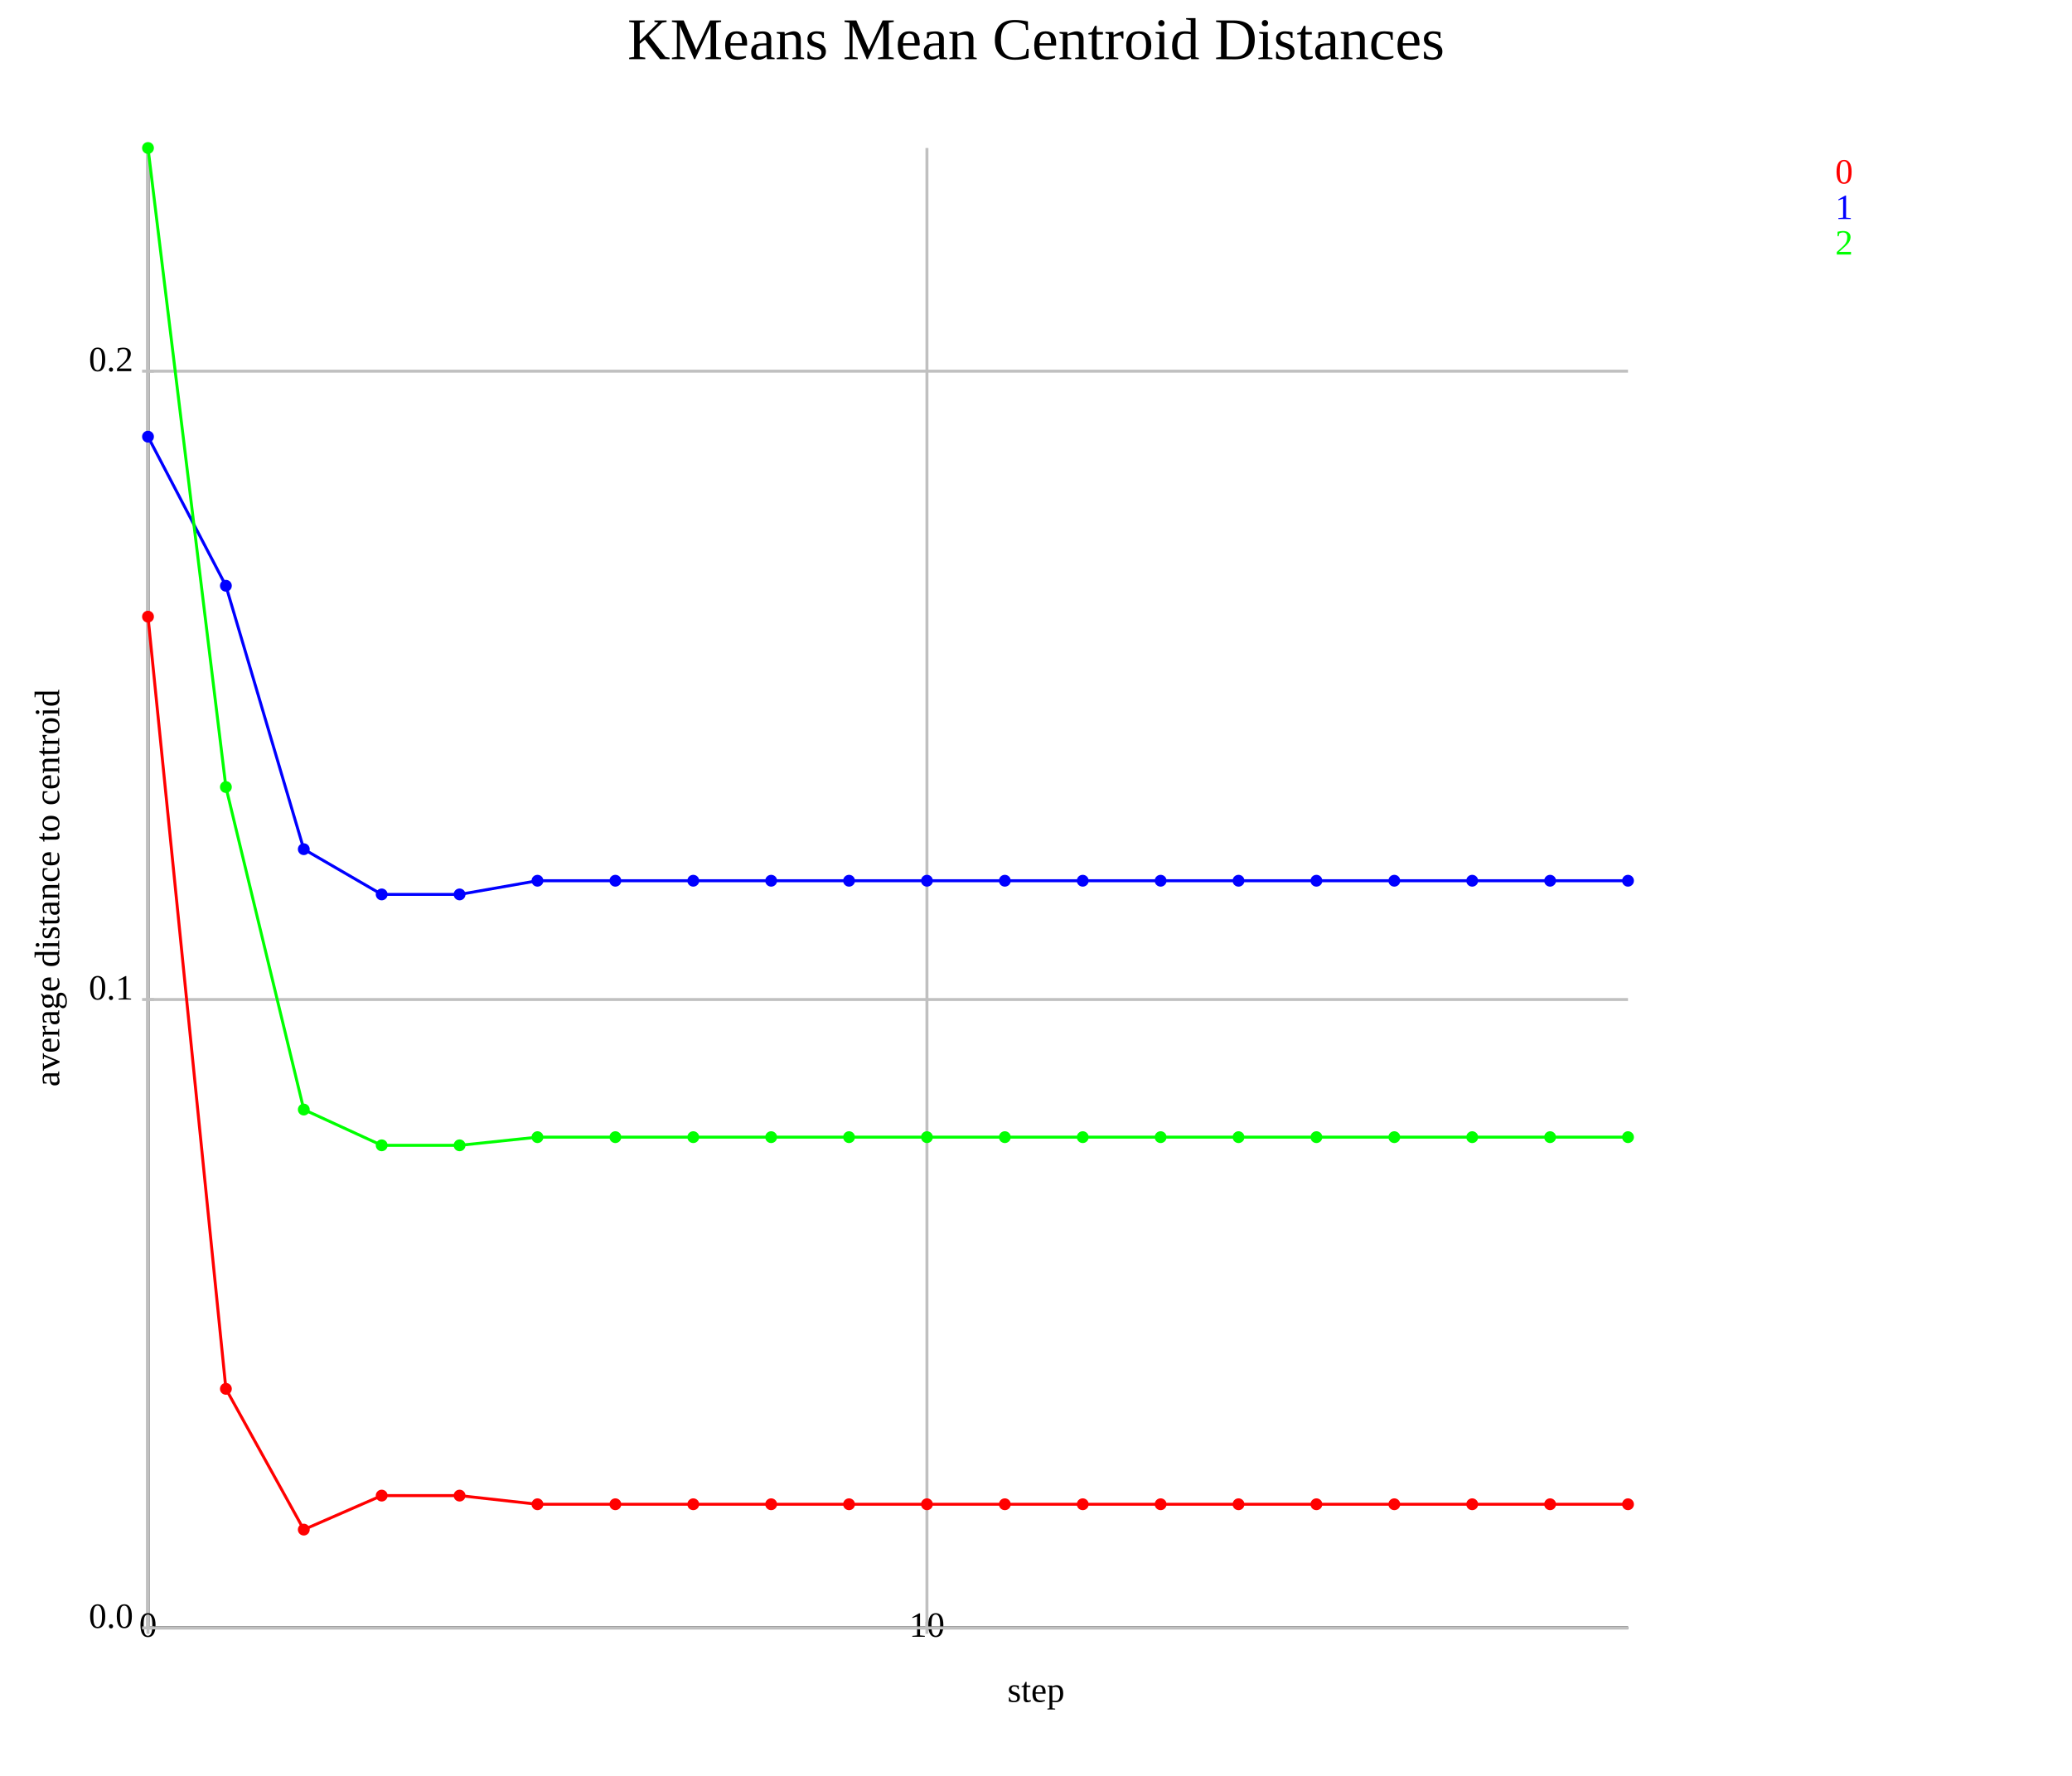
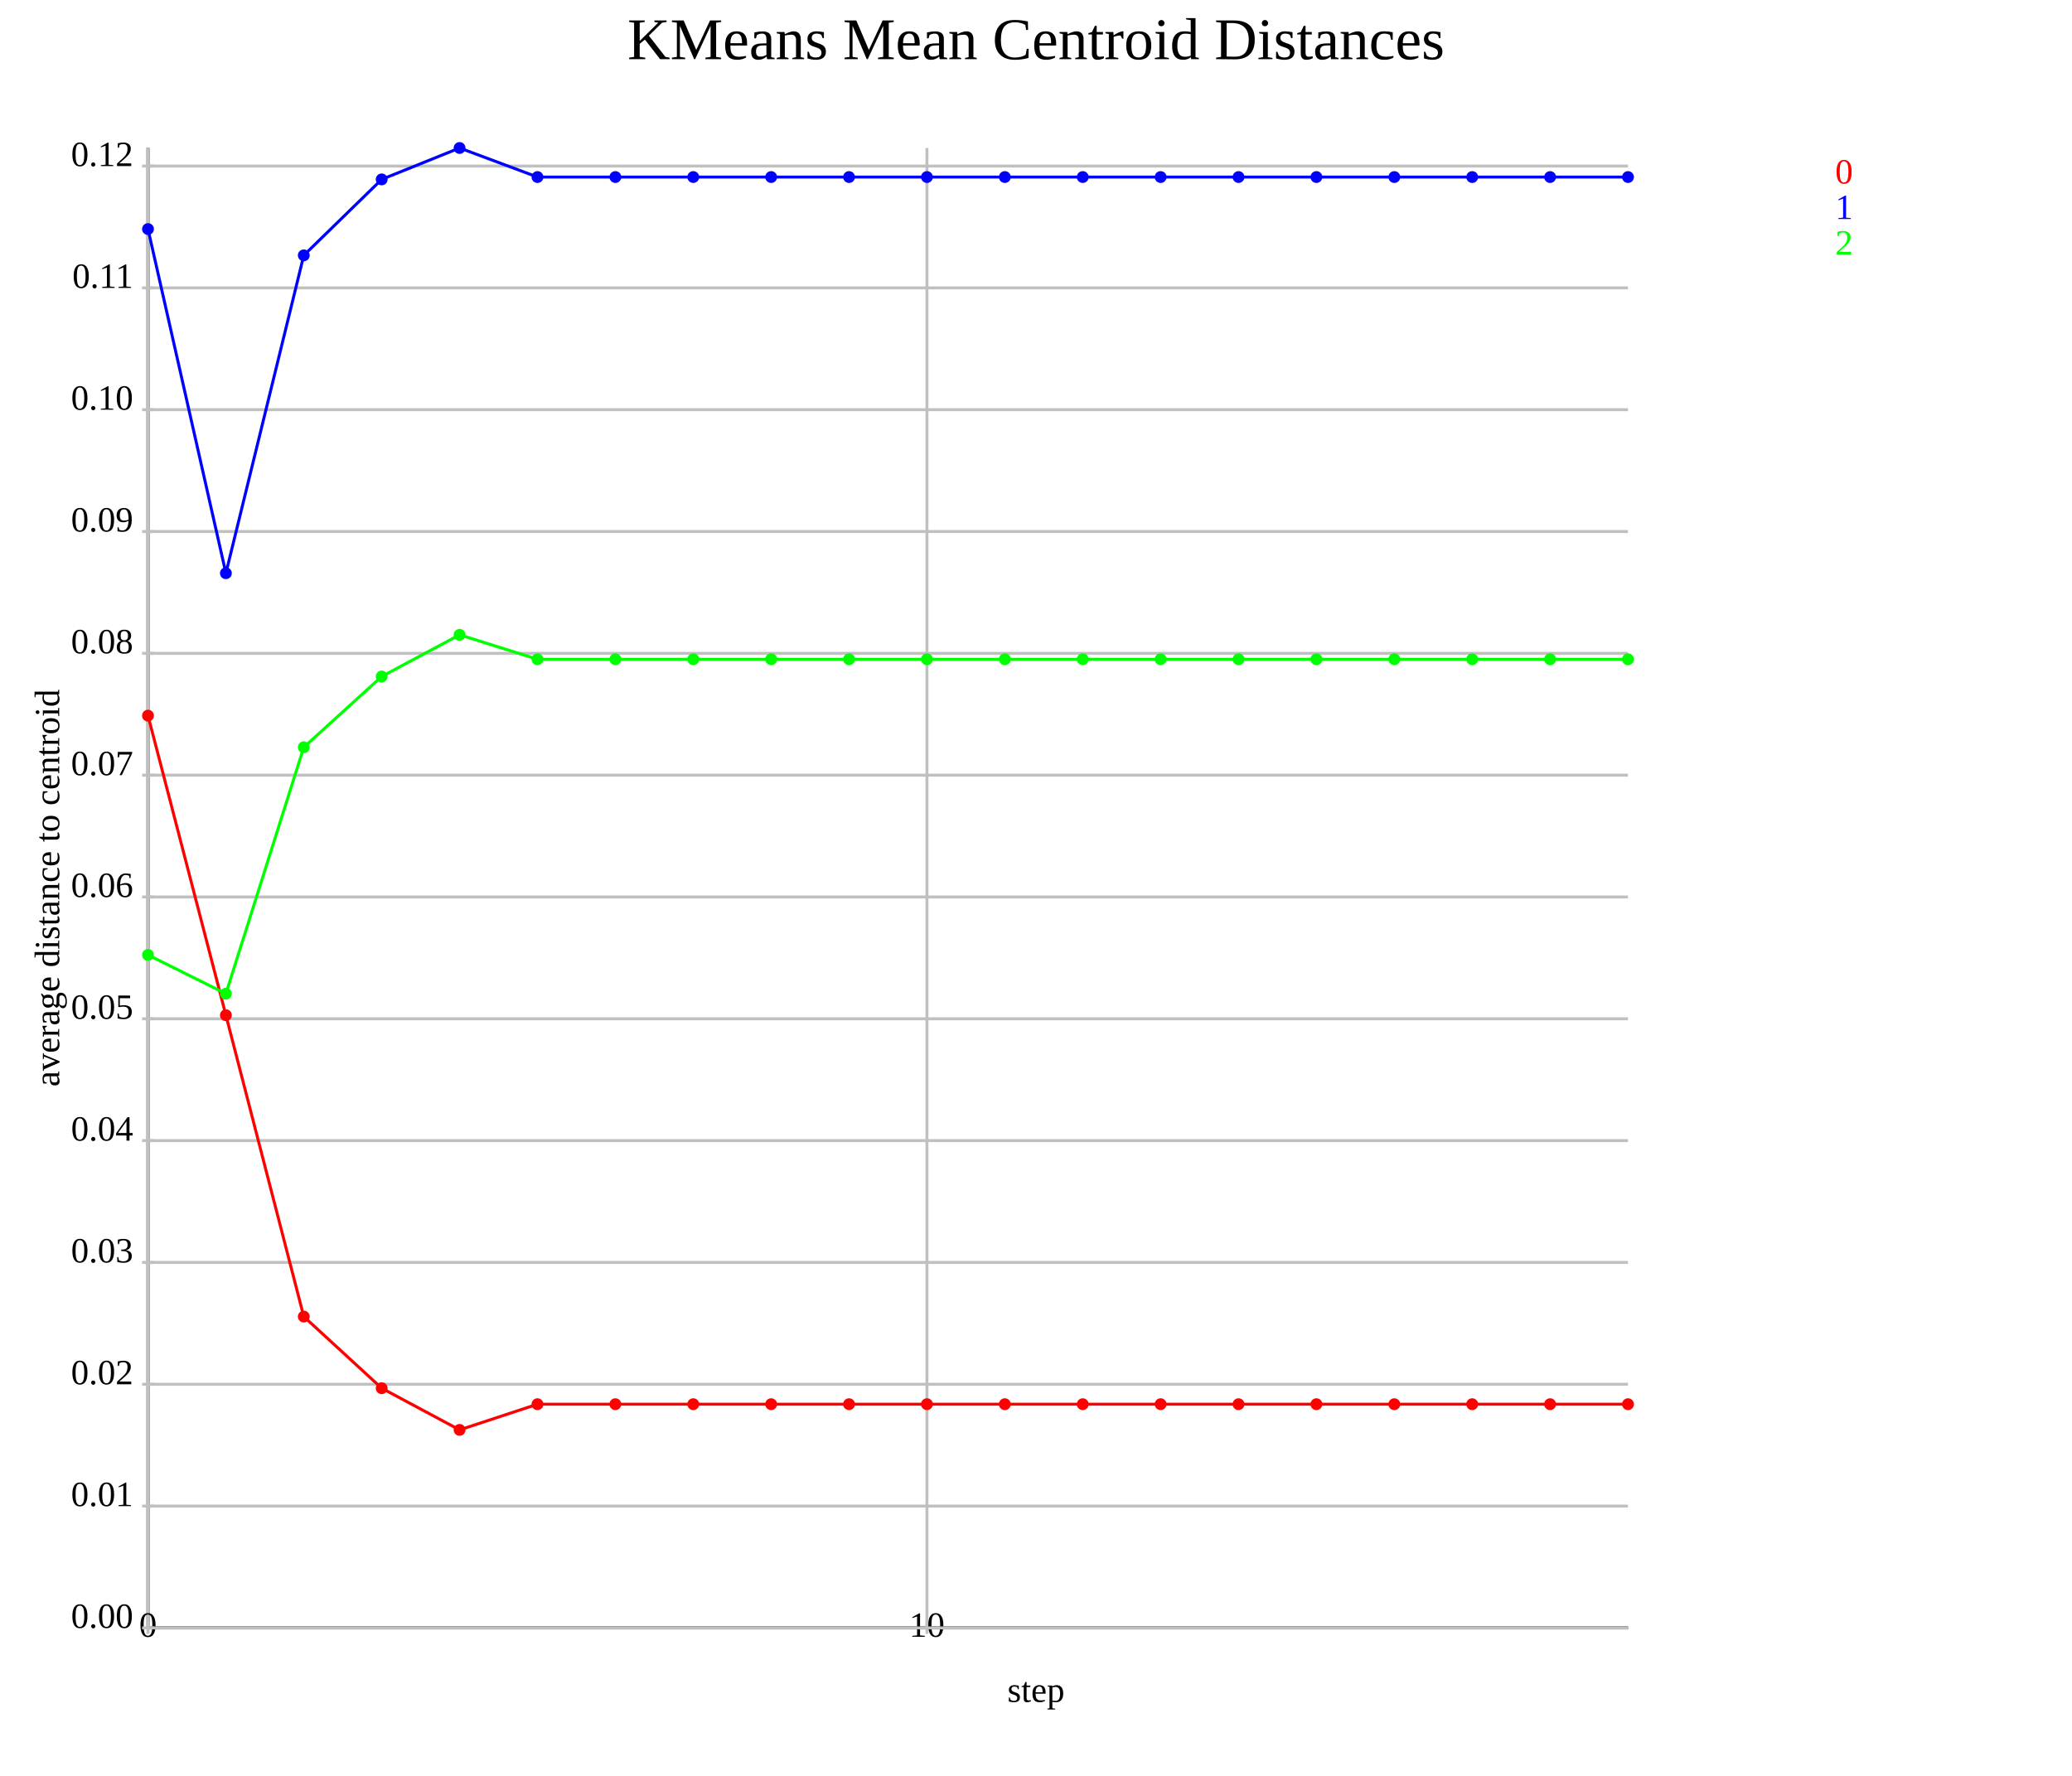
<svg xmlns="http://www.w3.org/2000/svg" version="1.1" width="700.0" height="600.0">
  <style>.caption {
  font-size: 14px;
  font-family: Georgia, serif;
}
</style>
  <line x1="50.0" y1="550.0" x2="550.0" y2="550.0" stroke="rgb(0,0,0)" stroke-width="1" />
  <line x1="50.0" y1="550.0" x2="50.0" y2="50.0" stroke="rgb(0,0,0)" stroke-width="1" />
  <line x1="50.0" y1="550.0" x2="50.0" y2="50.0" stroke="rgb(192,192,192)" stroke-width="1" />
  <line x1="50.0" y1="548.0" x2="50.0" y2="552.0" stroke="rgb(192,192,192)" stroke-width="1" />
  <text text-anchor="middle" alignment-baseline="hanging" x="50.0" y="553.0" font-size="12.0">0</text>
  <line x1="313.158" y1="550.0" x2="313.158" y2="50.0" stroke="rgb(192,192,192)" stroke-width="1" />
  <line x1="313.158" y1="548.0" x2="313.158" y2="552.0" stroke="rgb(192,192,192)" stroke-width="1" />
  <text text-anchor="middle" alignment-baseline="hanging" x="313.158" y="553.0" font-size="12.0">10</text>
  <line x1="50.0" y1="550.0" x2="550.0" y2="550.0" stroke="rgb(192,192,192)" stroke-width="1" />
-   <text text-anchor="end" alignment-baseline="middle" x="45.0" y="550.0" font-size="12.0">0.0</text>
+   <text text-anchor="end" alignment-baseline="middle" x="45.0" y="550.0" font-size="12.0">0.00</text>
  <line x1="48.0" y1="550.0" x2="52.0" y2="550.0" stroke="rgb(192,192,192)" stroke-width="1" />
-   <line x1="50.0" y1="337.701" x2="550.0" y2="337.701" stroke="rgb(192,192,192)" stroke-width="1" />
-   <text text-anchor="end" alignment-baseline="middle" x="45.0" y="337.701" font-size="12.0">0.1</text>
-   <line x1="48.0" y1="337.701" x2="52.0" y2="337.701" stroke="rgb(192,192,192)" stroke-width="1" />
-   <line x1="50.0" y1="125.403" x2="550.0" y2="125.403" stroke="rgb(192,192,192)" stroke-width="1" />
-   <text text-anchor="end" alignment-baseline="middle" x="45.0" y="125.403" font-size="12.0">0.2</text>
-   <line x1="48.0" y1="125.403" x2="52.0" y2="125.403" stroke="rgb(192,192,192)" stroke-width="1" />
-   <polyline points="50.0,208.348 76.316,469.236 102.632,516.794 128.947,505.306 155.263,505.306 181.579,508.229 207.895,508.229 234.211,508.229 260.526,508.229 286.842,508.229 313.158,508.229 339.474,508.229 365.789,508.229 392.105,508.229 418.421,508.229 444.737,508.229 471.053,508.229 497.368,508.229 523.684,508.229 550.0,508.229" fill="none" stroke="rgb(255,0,0)" stroke-width="1" />
-   <circle cx="50.0" cy="208.348" r="2" fill="rgb(255,0,0)" />
-   <circle cx="76.316" cy="469.236" r="2" fill="rgb(255,0,0)" />
-   <circle cx="102.632" cy="516.794" r="2" fill="rgb(255,0,0)" />
-   <circle cx="128.947" cy="505.306" r="2" fill="rgb(255,0,0)" />
-   <circle cx="155.263" cy="505.306" r="2" fill="rgb(255,0,0)" />
-   <circle cx="181.579" cy="508.229" r="2" fill="rgb(255,0,0)" />
-   <circle cx="207.895" cy="508.229" r="2" fill="rgb(255,0,0)" />
-   <circle cx="234.211" cy="508.229" r="2" fill="rgb(255,0,0)" />
-   <circle cx="260.526" cy="508.229" r="2" fill="rgb(255,0,0)" />
-   <circle cx="286.842" cy="508.229" r="2" fill="rgb(255,0,0)" />
-   <circle cx="313.158" cy="508.229" r="2" fill="rgb(255,0,0)" />
-   <circle cx="339.474" cy="508.229" r="2" fill="rgb(255,0,0)" />
-   <circle cx="365.789" cy="508.229" r="2" fill="rgb(255,0,0)" />
-   <circle cx="392.105" cy="508.229" r="2" fill="rgb(255,0,0)" />
-   <circle cx="418.421" cy="508.229" r="2" fill="rgb(255,0,0)" />
-   <circle cx="444.737" cy="508.229" r="2" fill="rgb(255,0,0)" />
-   <circle cx="471.053" cy="508.229" r="2" fill="rgb(255,0,0)" />
-   <circle cx="497.368" cy="508.229" r="2" fill="rgb(255,0,0)" />
-   <circle cx="523.684" cy="508.229" r="2" fill="rgb(255,0,0)" />
-   <circle cx="550.0" cy="508.229" r="2" fill="rgb(255,0,0)" />
-   <polyline points="50.0,147.536 76.316,197.908 102.632,286.908 128.947,302.189 155.263,302.189 181.579,297.565 207.895,297.565 234.211,297.565 260.526,297.565 286.842,297.565 313.158,297.565 339.474,297.565 365.789,297.565 392.105,297.565 418.421,297.565 444.737,297.565 471.053,297.565 497.368,297.565 523.684,297.565 550.0,297.565" fill="none" stroke="rgb(0,0,255)" stroke-width="1" />
-   <circle cx="50.0" cy="147.536" r="2" fill="rgb(0,0,255)" />
-   <circle cx="76.316" cy="197.908" r="2" fill="rgb(0,0,255)" />
-   <circle cx="102.632" cy="286.908" r="2" fill="rgb(0,0,255)" />
-   <circle cx="128.947" cy="302.189" r="2" fill="rgb(0,0,255)" />
-   <circle cx="155.263" cy="302.189" r="2" fill="rgb(0,0,255)" />
-   <circle cx="181.579" cy="297.565" r="2" fill="rgb(0,0,255)" />
-   <circle cx="207.895" cy="297.565" r="2" fill="rgb(0,0,255)" />
-   <circle cx="234.211" cy="297.565" r="2" fill="rgb(0,0,255)" />
-   <circle cx="260.526" cy="297.565" r="2" fill="rgb(0,0,255)" />
-   <circle cx="286.842" cy="297.565" r="2" fill="rgb(0,0,255)" />
-   <circle cx="313.158" cy="297.565" r="2" fill="rgb(0,0,255)" />
-   <circle cx="339.474" cy="297.565" r="2" fill="rgb(0,0,255)" />
-   <circle cx="365.789" cy="297.565" r="2" fill="rgb(0,0,255)" />
-   <circle cx="392.105" cy="297.565" r="2" fill="rgb(0,0,255)" />
-   <circle cx="418.421" cy="297.565" r="2" fill="rgb(0,0,255)" />
-   <circle cx="444.737" cy="297.565" r="2" fill="rgb(0,0,255)" />
-   <circle cx="471.053" cy="297.565" r="2" fill="rgb(0,0,255)" />
-   <circle cx="497.368" cy="297.565" r="2" fill="rgb(0,0,255)" />
-   <circle cx="523.684" cy="297.565" r="2" fill="rgb(0,0,255)" />
-   <circle cx="550.0" cy="297.565" r="2" fill="rgb(0,0,255)" />
-   <polyline points="50.0,50.0 76.316,265.909 102.632,374.876 128.947,386.961 155.263,386.961 181.579,384.2 207.895,384.2 234.211,384.2 260.526,384.2 286.842,384.2 313.158,384.2 339.474,384.2 365.789,384.2 392.105,384.2 418.421,384.2 444.737,384.2 471.053,384.2 497.368,384.2 523.684,384.2 550.0,384.2" fill="none" stroke="rgb(0,255,0)" stroke-width="1" />
-   <circle cx="50.0" cy="50.0" r="2" fill="rgb(0,255,0)" />
-   <circle cx="76.316" cy="265.909" r="2" fill="rgb(0,255,0)" />
-   <circle cx="102.632" cy="374.876" r="2" fill="rgb(0,255,0)" />
-   <circle cx="128.947" cy="386.961" r="2" fill="rgb(0,255,0)" />
-   <circle cx="155.263" cy="386.961" r="2" fill="rgb(0,255,0)" />
-   <circle cx="181.579" cy="384.2" r="2" fill="rgb(0,255,0)" />
-   <circle cx="207.895" cy="384.2" r="2" fill="rgb(0,255,0)" />
-   <circle cx="234.211" cy="384.2" r="2" fill="rgb(0,255,0)" />
-   <circle cx="260.526" cy="384.2" r="2" fill="rgb(0,255,0)" />
-   <circle cx="286.842" cy="384.2" r="2" fill="rgb(0,255,0)" />
-   <circle cx="313.158" cy="384.2" r="2" fill="rgb(0,255,0)" />
-   <circle cx="339.474" cy="384.2" r="2" fill="rgb(0,255,0)" />
-   <circle cx="365.789" cy="384.2" r="2" fill="rgb(0,255,0)" />
-   <circle cx="392.105" cy="384.2" r="2" fill="rgb(0,255,0)" />
-   <circle cx="418.421" cy="384.2" r="2" fill="rgb(0,255,0)" />
-   <circle cx="444.737" cy="384.2" r="2" fill="rgb(0,255,0)" />
-   <circle cx="471.053" cy="384.2" r="2" fill="rgb(0,255,0)" />
-   <circle cx="497.368" cy="384.2" r="2" fill="rgb(0,255,0)" />
-   <circle cx="523.684" cy="384.2" r="2" fill="rgb(0,255,0)" />
-   <circle cx="550.0" cy="384.2" r="2" fill="rgb(0,255,0)" />
+   <line x1="50.0" y1="508.842" x2="550.0" y2="508.842" stroke="rgb(192,192,192)" stroke-width="1" />
+   <text text-anchor="end" alignment-baseline="middle" x="45.0" y="508.842" font-size="12.0">0.01</text>
+   <line x1="48.0" y1="508.842" x2="52.0" y2="508.842" stroke="rgb(192,192,192)" stroke-width="1" />
+   <line x1="50.0" y1="467.684" x2="550.0" y2="467.684" stroke="rgb(192,192,192)" stroke-width="1" />
+   <text text-anchor="end" alignment-baseline="middle" x="45.0" y="467.684" font-size="12.0">0.02</text>
+   <line x1="48.0" y1="467.684" x2="52.0" y2="467.684" stroke="rgb(192,192,192)" stroke-width="1" />
+   <line x1="50.0" y1="426.527" x2="550.0" y2="426.527" stroke="rgb(192,192,192)" stroke-width="1" />
+   <text text-anchor="end" alignment-baseline="middle" x="45.0" y="426.527" font-size="12.0">0.03</text>
+   <line x1="48.0" y1="426.527" x2="52.0" y2="426.527" stroke="rgb(192,192,192)" stroke-width="1" />
+   <line x1="50.0" y1="385.369" x2="550.0" y2="385.369" stroke="rgb(192,192,192)" stroke-width="1" />
+   <text text-anchor="end" alignment-baseline="middle" x="45.0" y="385.369" font-size="12.0">0.04</text>
+   <line x1="48.0" y1="385.369" x2="52.0" y2="385.369" stroke="rgb(192,192,192)" stroke-width="1" />
+   <line x1="50.0" y1="344.211" x2="550.0" y2="344.211" stroke="rgb(192,192,192)" stroke-width="1" />
+   <text text-anchor="end" alignment-baseline="middle" x="45.0" y="344.211" font-size="12.0">0.05</text>
+   <line x1="48.0" y1="344.211" x2="52.0" y2="344.211" stroke="rgb(192,192,192)" stroke-width="1" />
+   <line x1="50.0" y1="303.053" x2="550.0" y2="303.053" stroke="rgb(192,192,192)" stroke-width="1" />
+   <text text-anchor="end" alignment-baseline="middle" x="45.0" y="303.053" font-size="12.0">0.06</text>
+   <line x1="48.0" y1="303.053" x2="52.0" y2="303.053" stroke="rgb(192,192,192)" stroke-width="1" />
+   <line x1="50.0" y1="261.895" x2="550.0" y2="261.895" stroke="rgb(192,192,192)" stroke-width="1" />
+   <text text-anchor="end" alignment-baseline="middle" x="45.0" y="261.895" font-size="12.0">0.07</text>
+   <line x1="48.0" y1="261.895" x2="52.0" y2="261.895" stroke="rgb(192,192,192)" stroke-width="1" />
+   <line x1="50.0" y1="220.738" x2="550.0" y2="220.738" stroke="rgb(192,192,192)" stroke-width="1" />
+   <text text-anchor="end" alignment-baseline="middle" x="45.0" y="220.738" font-size="12.0">0.08</text>
+   <line x1="48.0" y1="220.738" x2="52.0" y2="220.738" stroke="rgb(192,192,192)" stroke-width="1" />
+   <line x1="50.0" y1="179.58" x2="550.0" y2="179.58" stroke="rgb(192,192,192)" stroke-width="1" />
+   <text text-anchor="end" alignment-baseline="middle" x="45.0" y="179.58" font-size="12.0">0.09</text>
+   <line x1="48.0" y1="179.58" x2="52.0" y2="179.58" stroke="rgb(192,192,192)" stroke-width="1" />
+   <line x1="50.0" y1="138.422" x2="550.0" y2="138.422" stroke="rgb(192,192,192)" stroke-width="1" />
+   <text text-anchor="end" alignment-baseline="middle" x="45.0" y="138.422" font-size="12.0">0.10</text>
+   <line x1="48.0" y1="138.422" x2="52.0" y2="138.422" stroke="rgb(192,192,192)" stroke-width="1" />
+   <line x1="50.0" y1="97.264" x2="550.0" y2="97.264" stroke="rgb(192,192,192)" stroke-width="1" />
+   <text text-anchor="end" alignment-baseline="middle" x="45.0" y="97.264" font-size="12.0">0.11</text>
+   <line x1="48.0" y1="97.264" x2="52.0" y2="97.264" stroke="rgb(192,192,192)" stroke-width="1" />
+   <line x1="50.0" y1="56.106" x2="550.0" y2="56.106" stroke="rgb(192,192,192)" stroke-width="1" />
+   <text text-anchor="end" alignment-baseline="middle" x="45.0" y="56.106" font-size="12.0">0.12</text>
+   <line x1="48.0" y1="56.106" x2="52.0" y2="56.106" stroke="rgb(192,192,192)" stroke-width="1" />
+   <polyline points="50.0,241.787 76.316,342.998 102.632,444.823 128.947,469.019 155.263,483.101 181.579,474.421 207.895,474.421 234.211,474.421 260.526,474.421 286.842,474.421 313.158,474.421 339.474,474.421 365.789,474.421 392.105,474.421 418.421,474.421 444.737,474.421 471.053,474.421 497.368,474.421 523.684,474.421 550.0,474.421" fill="none" stroke="rgb(255,0,0)" stroke-width="1" />
+   <circle cx="50.0" cy="241.787" r="2" fill="rgb(255,0,0)" />
+   <circle cx="76.316" cy="342.998" r="2" fill="rgb(255,0,0)" />
+   <circle cx="102.632" cy="444.823" r="2" fill="rgb(255,0,0)" />
+   <circle cx="128.947" cy="469.019" r="2" fill="rgb(255,0,0)" />
+   <circle cx="155.263" cy="483.101" r="2" fill="rgb(255,0,0)" />
+   <circle cx="181.579" cy="474.421" r="2" fill="rgb(255,0,0)" />
+   <circle cx="207.895" cy="474.421" r="2" fill="rgb(255,0,0)" />
+   <circle cx="234.211" cy="474.421" r="2" fill="rgb(255,0,0)" />
+   <circle cx="260.526" cy="474.421" r="2" fill="rgb(255,0,0)" />
+   <circle cx="286.842" cy="474.421" r="2" fill="rgb(255,0,0)" />
+   <circle cx="313.158" cy="474.421" r="2" fill="rgb(255,0,0)" />
+   <circle cx="339.474" cy="474.421" r="2" fill="rgb(255,0,0)" />
+   <circle cx="365.789" cy="474.421" r="2" fill="rgb(255,0,0)" />
+   <circle cx="392.105" cy="474.421" r="2" fill="rgb(255,0,0)" />
+   <circle cx="418.421" cy="474.421" r="2" fill="rgb(255,0,0)" />
+   <circle cx="444.737" cy="474.421" r="2" fill="rgb(255,0,0)" />
+   <circle cx="471.053" cy="474.421" r="2" fill="rgb(255,0,0)" />
+   <circle cx="497.368" cy="474.421" r="2" fill="rgb(255,0,0)" />
+   <circle cx="523.684" cy="474.421" r="2" fill="rgb(255,0,0)" />
+   <circle cx="550.0" cy="474.421" r="2" fill="rgb(255,0,0)" />
+   <polyline points="50.0,77.398 76.316,193.664 102.632,86.273 128.947,60.61 155.263,50.0 181.579,59.817 207.895,59.817 234.211,59.817 260.526,59.817 286.842,59.817 313.158,59.817 339.474,59.817 365.789,59.817 392.105,59.817 418.421,59.817 444.737,59.817 471.053,59.817 497.368,59.817 523.684,59.817 550.0,59.817" fill="none" stroke="rgb(0,0,255)" stroke-width="1" />
+   <circle cx="50.0" cy="77.398" r="2" fill="rgb(0,0,255)" />
+   <circle cx="76.316" cy="193.664" r="2" fill="rgb(0,0,255)" />
+   <circle cx="102.632" cy="86.273" r="2" fill="rgb(0,0,255)" />
+   <circle cx="128.947" cy="60.61" r="2" fill="rgb(0,0,255)" />
+   <circle cx="155.263" cy="50.0" r="2" fill="rgb(0,0,255)" />
+   <circle cx="181.579" cy="59.817" r="2" fill="rgb(0,0,255)" />
+   <circle cx="207.895" cy="59.817" r="2" fill="rgb(0,0,255)" />
+   <circle cx="234.211" cy="59.817" r="2" fill="rgb(0,0,255)" />
+   <circle cx="260.526" cy="59.817" r="2" fill="rgb(0,0,255)" />
+   <circle cx="286.842" cy="59.817" r="2" fill="rgb(0,0,255)" />
+   <circle cx="313.158" cy="59.817" r="2" fill="rgb(0,0,255)" />
+   <circle cx="339.474" cy="59.817" r="2" fill="rgb(0,0,255)" />
+   <circle cx="365.789" cy="59.817" r="2" fill="rgb(0,0,255)" />
+   <circle cx="392.105" cy="59.817" r="2" fill="rgb(0,0,255)" />
+   <circle cx="418.421" cy="59.817" r="2" fill="rgb(0,0,255)" />
+   <circle cx="444.737" cy="59.817" r="2" fill="rgb(0,0,255)" />
+   <circle cx="471.053" cy="59.817" r="2" fill="rgb(0,0,255)" />
+   <circle cx="497.368" cy="59.817" r="2" fill="rgb(0,0,255)" />
+   <circle cx="523.684" cy="59.817" r="2" fill="rgb(0,0,255)" />
+   <circle cx="550.0" cy="59.817" r="2" fill="rgb(0,0,255)" />
+   <polyline points="50.0,322.639 76.316,335.729 102.632,252.465 128.947,228.567 155.263,214.479 181.579,222.739 207.895,222.739 234.211,222.739 260.526,222.739 286.842,222.739 313.158,222.739 339.474,222.739 365.789,222.739 392.105,222.739 418.421,222.739 444.737,222.739 471.053,222.739 497.368,222.739 523.684,222.739 550.0,222.739" fill="none" stroke="rgb(0,255,0)" stroke-width="1" />
+   <circle cx="50.0" cy="322.639" r="2" fill="rgb(0,255,0)" />
+   <circle cx="76.316" cy="335.729" r="2" fill="rgb(0,255,0)" />
+   <circle cx="102.632" cy="252.465" r="2" fill="rgb(0,255,0)" />
+   <circle cx="128.947" cy="228.567" r="2" fill="rgb(0,255,0)" />
+   <circle cx="155.263" cy="214.479" r="2" fill="rgb(0,255,0)" />
+   <circle cx="181.579" cy="222.739" r="2" fill="rgb(0,255,0)" />
+   <circle cx="207.895" cy="222.739" r="2" fill="rgb(0,255,0)" />
+   <circle cx="234.211" cy="222.739" r="2" fill="rgb(0,255,0)" />
+   <circle cx="260.526" cy="222.739" r="2" fill="rgb(0,255,0)" />
+   <circle cx="286.842" cy="222.739" r="2" fill="rgb(0,255,0)" />
+   <circle cx="313.158" cy="222.739" r="2" fill="rgb(0,255,0)" />
+   <circle cx="339.474" cy="222.739" r="2" fill="rgb(0,255,0)" />
+   <circle cx="365.789" cy="222.739" r="2" fill="rgb(0,255,0)" />
+   <circle cx="392.105" cy="222.739" r="2" fill="rgb(0,255,0)" />
+   <circle cx="418.421" cy="222.739" r="2" fill="rgb(0,255,0)" />
+   <circle cx="444.737" cy="222.739" r="2" fill="rgb(0,255,0)" />
+   <circle cx="471.053" cy="222.739" r="2" fill="rgb(0,255,0)" />
+   <circle cx="497.368" cy="222.739" r="2" fill="rgb(0,255,0)" />
+   <circle cx="523.684" cy="222.739" r="2" fill="rgb(0,255,0)" />
+   <circle cx="550.0" cy="222.739" r="2" fill="rgb(0,255,0)" />
  <text x="350.0" y="20.0" text-anchor="middle" fill="rgb(0,0,0)" font-size="20.0">KMeans Mean Centroid Distances</text>
  <text x="350.0" y="575.0" text-anchor="middle" fill="rgb(0,0,0)" font-size="12.0">step</text>
  <text transform="rotate(-90.0 20.0 300.0)" x="20.0" y="300.0" text-anchor="middle" fill="rgb(0,0,0)" font-size="12.0">average distance to centroid</text>
  <text x="620" y="62" fill="rgb(255,0,0)" font-size="12">0</text>
  <text x="620" y="74" fill="rgb(0,0,255)" font-size="12">1</text>
  <text x="620" y="86" fill="rgb(0,255,0)" font-size="12">2</text>
      Sorry, your browser does not support inline SVG.
    </svg>
